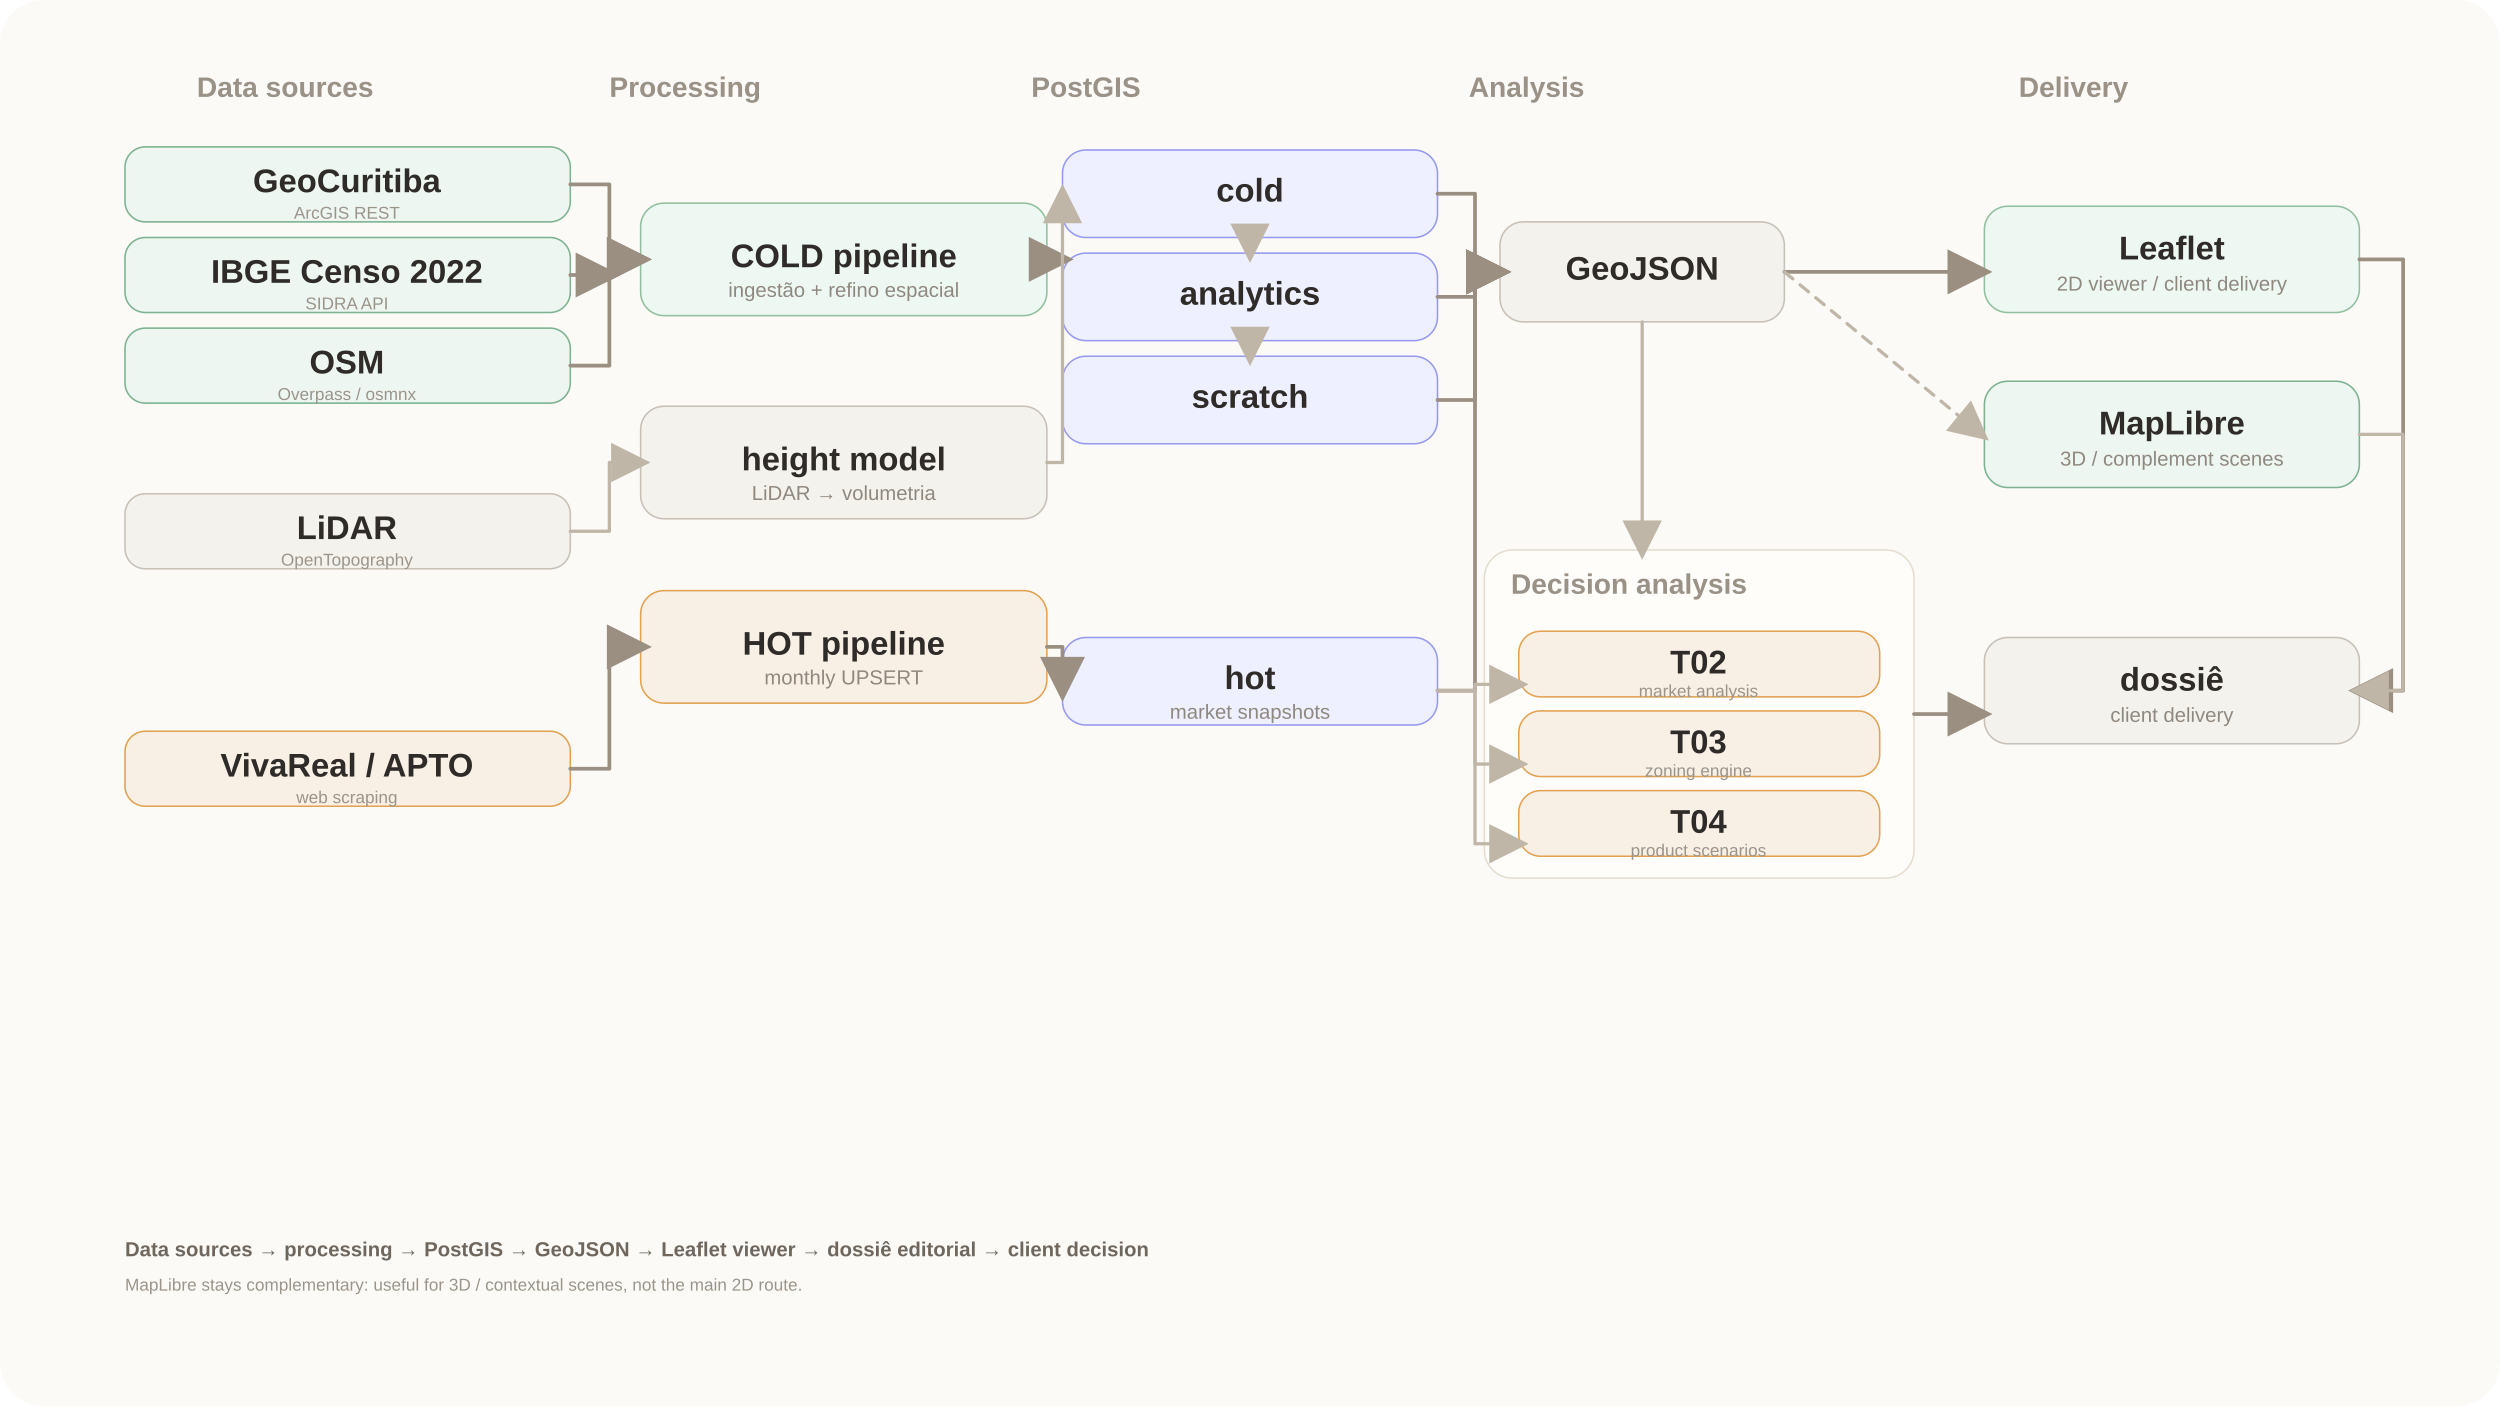
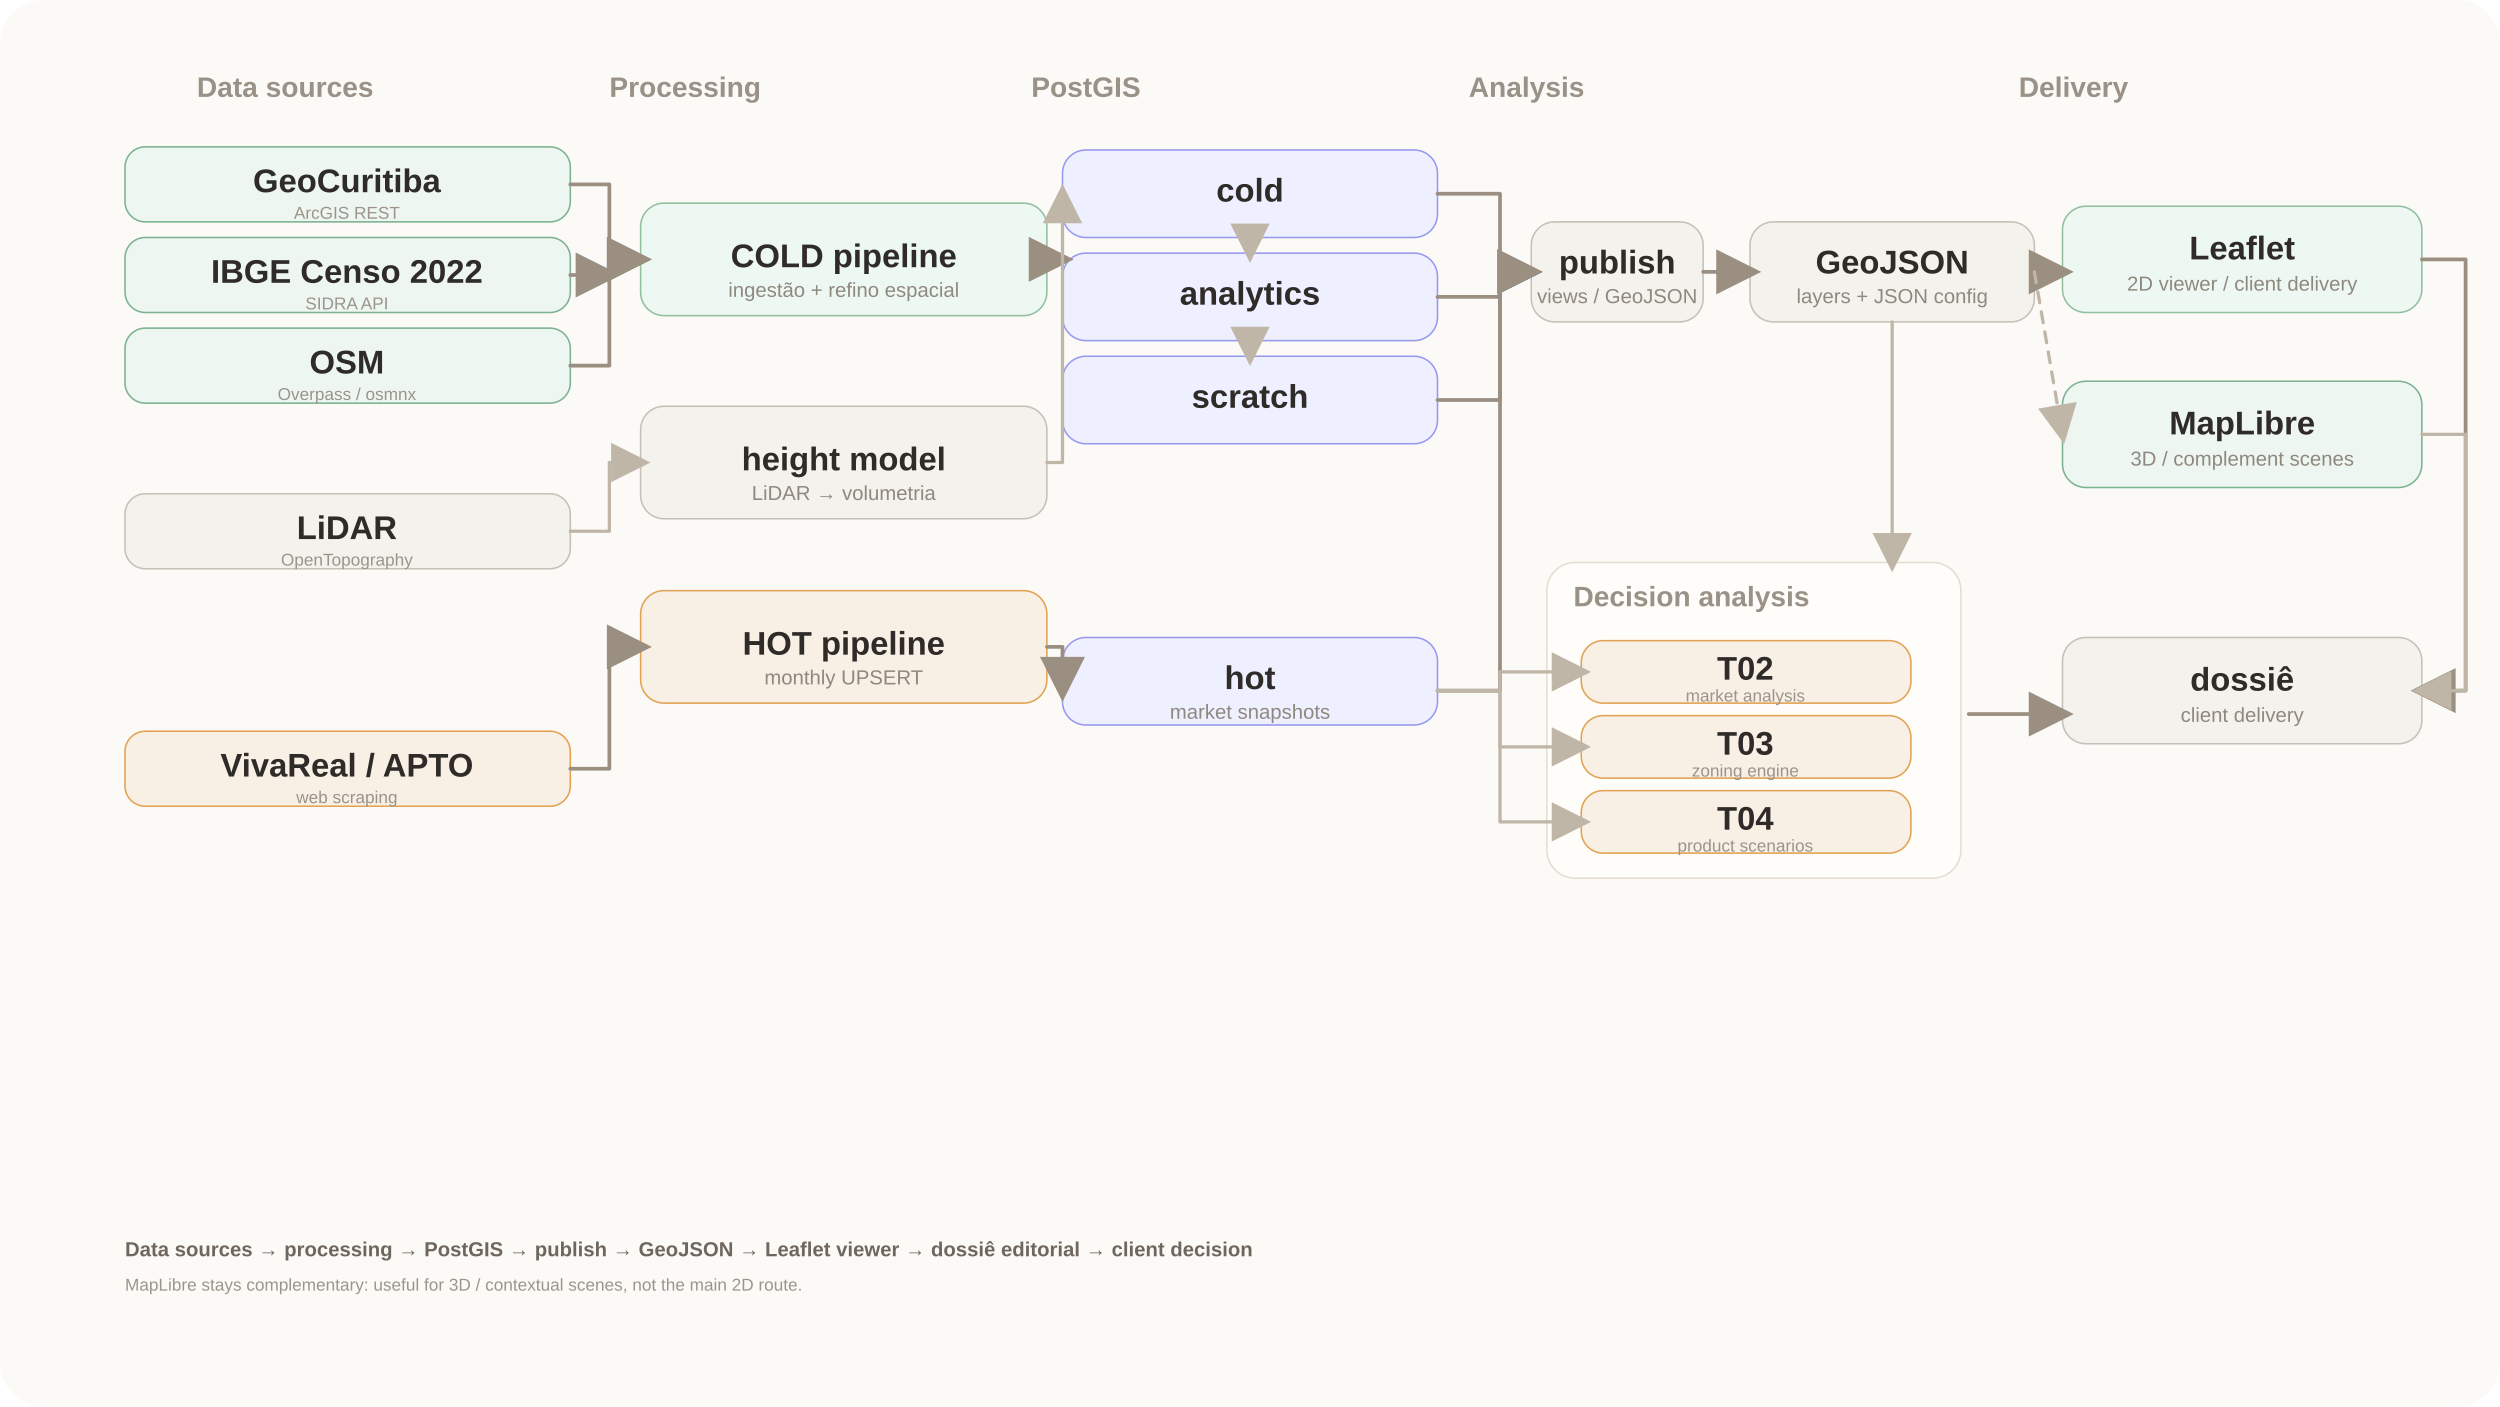
<svg xmlns="http://www.w3.org/2000/svg" width="1600" height="900" viewBox="0 0 1600 900" role="img" aria-labelledby="title desc">
  <defs>
    <marker id="arrow" markerWidth="12" markerHeight="12" refX="9" refY="6" orient="auto" markerUnits="strokeWidth">
      <path d="M 0 0 L 12 6 L 0 12 z" fill="#9b8f81" />
    </marker>
    <marker id="arrowSoft" markerWidth="12" markerHeight="12" refX="9" refY="6" orient="auto" markerUnits="strokeWidth">
      <path d="M 0 0 L 12 6 L 0 12 z" fill="#c0b6a7" />
    </marker>
    <style>
      .bg { fill: #fbfaf7; }
      .label { font: 700 18px/1.2 "Manrope", Arial, sans-serif; fill: #9a9187; }
      .boxTitle { font: 800 21px/1.2 "Manrope", Arial, sans-serif; fill: #2f2b28; }
      .boxSub { font: 500 13px/1.2 "Manrope", Arial, sans-serif; fill: #8f887f; }
      .small { font: 700 13px/1.2 "Manrope", Arial, sans-serif; fill: #6f675d; }
      .tiny { font: 500 11px/1.2 "Manrope", Arial, sans-serif; fill: #9b948a; }
      .green { fill: #edf6f0; stroke: #7db291; }
      .green2 { fill: #eef8f3; stroke: #91bf9f; }
      .lav { fill: #eef0ff; stroke: #9799ef; }
      .orange { fill: #f8efe5; stroke: #e2a252; }
      .grey { fill: #f4f2ec; stroke: #c6c0b7; }
      .line { stroke: #9b8f81; stroke-width: 2.4; fill: none; marker-end: url(#arrow); stroke-linecap: round; stroke-linejoin: round; }
      .lineSoft { stroke: #c0b6a7; stroke-width: 2.1; fill: none; marker-end: url(#arrowSoft); stroke-linecap: round; stroke-linejoin: round; }
      .lineDotted { stroke: #c0b6a7; stroke-width: 2.1; fill: none; stroke-dasharray: 7 6; marker-end: url(#arrowSoft); stroke-linecap: round; stroke-linejoin: round; }
      .panel { fill: #fffdfa; stroke: #e4ddcf; }
    </style>
  </defs>
  <rect class="bg" x="0" y="0" width="1600" height="900" rx="28" />
  <text class="label" x="126" y="62">Data sources</text>
  <text class="label" x="390" y="62">Processing</text>
  <text class="label" x="660" y="62">PostGIS</text>
  <text class="label" x="940" y="62">Analysis</text>
  <text class="label" x="1292" y="62">Delivery</text>
  <rect class="green" x="80" y="94" rx="13" ry="13" width="285" height="48" />
  <text class="boxTitle" x="222" y="123" text-anchor="middle">GeoCuritiba</text>
  <text class="tiny" x="222" y="140" text-anchor="middle">ArcGIS REST</text>
  <rect class="green" x="80" y="152" rx="13" ry="13" width="285" height="48" />
  <text class="boxTitle" x="222" y="181" text-anchor="middle">IBGE Censo 2022</text>
  <text class="tiny" x="222" y="198" text-anchor="middle">SIDRA API</text>
  <rect class="green" x="80" y="210" rx="13" ry="13" width="285" height="48" />
  <text class="boxTitle" x="222" y="239" text-anchor="middle">OSM</text>
  <text class="tiny" x="222" y="256" text-anchor="middle">Overpass / osmnx</text>
  <rect class="grey" x="80" y="316" rx="13" ry="13" width="285" height="48" />
  <text class="boxTitle" x="222" y="345" text-anchor="middle">LiDAR</text>
  <text class="tiny" x="222" y="362" text-anchor="middle">OpenTopography</text>
  <rect class="orange" x="80" y="468" rx="13" ry="13" width="285" height="48" />
  <text class="boxTitle" x="222" y="497" text-anchor="middle">VivaReal / APTO</text>
  <text class="tiny" x="222" y="514" text-anchor="middle">web scraping</text>
  <rect class="green2" x="410" y="130" rx="15" ry="15" width="260" height="72" />
  <text class="boxTitle" x="540" y="171" text-anchor="middle">COLD pipeline</text>
  <text class="boxSub" x="540" y="190" text-anchor="middle">ingestão + refino espacial</text>
  <rect class="grey" x="410" y="260" rx="15" ry="15" width="260" height="72" />
  <text class="boxTitle" x="540" y="301" text-anchor="middle">height model</text>
  <text class="boxSub" x="540" y="320" text-anchor="middle">LiDAR → volumetria</text>
  <rect class="orange" x="410" y="378" rx="15" ry="15" width="260" height="72" />
  <text class="boxTitle" x="540" y="419" text-anchor="middle">HOT pipeline</text>
  <text class="boxSub" x="540" y="438" text-anchor="middle">monthly UPSERT</text>
  <rect class="lav" x="680" y="96" rx="15" ry="15" width="240" height="56" />
  <text class="boxTitle" x="800" y="129" text-anchor="middle" fill="#47459a">cold</text>
  <rect class="lav" x="680" y="162" rx="15" ry="15" width="240" height="56" />
  <text class="boxTitle" x="800" y="195" text-anchor="middle" fill="#47459a">analytics</text>
  <rect class="lav" x="680" y="228" rx="15" ry="15" width="240" height="56" />
  <text class="boxTitle" x="800" y="261" text-anchor="middle" fill="#47459a">scratch</text>
  <rect class="lav" x="680" y="408" rx="15" ry="15" width="240" height="56" />
  <text class="boxTitle" x="800" y="441" text-anchor="middle" fill="#47459a">hot</text>
  <text class="boxSub" x="800" y="460" text-anchor="middle">market snapshots</text>
-   <rect class="grey" x="960" y="142" rx="15" ry="15" width="182" height="64" />
-   <text class="boxTitle" x="1051" y="179" text-anchor="middle">GeoJSON</text>
-   <rect class="panel" x="950" y="352" rx="18" ry="18" width="275" height="210" />
-   <text class="label" x="967" y="380">Decision analysis</text>
-   <rect class="orange" x="972" y="404" rx="14" ry="14" width="231" height="42" />
-   <text class="boxTitle" x="1087" y="431" text-anchor="middle" fill="#b56c3f">T02</text>
-   <text class="tiny" x="1087" y="446" text-anchor="middle">market analysis</text>
-   <rect class="orange" x="972" y="455" rx="14" ry="14" width="231" height="42" />
-   <text class="boxTitle" x="1087" y="482" text-anchor="middle" fill="#b56c3f">T03</text>
-   <text class="tiny" x="1087" y="497" text-anchor="middle">zoning engine</text>
-   <rect class="orange" x="972" y="506" rx="14" ry="14" width="231" height="42" />
-   <text class="boxTitle" x="1087" y="533" text-anchor="middle" fill="#b56c3f">T04</text>
-   <text class="tiny" x="1087" y="548" text-anchor="middle">product scenarios</text>
-   <rect class="green2" x="1270" y="132" rx="15" ry="15" width="240" height="68" />
-   <text class="boxTitle" x="1390" y="166" text-anchor="middle">Leaflet</text>
-   <text class="boxSub" x="1390" y="186" text-anchor="middle">2D viewer / client delivery</text>
-   <rect class="green" x="1270" y="244" rx="15" ry="15" width="240" height="68" />
-   <text class="boxTitle" x="1390" y="278" text-anchor="middle">MapLibre</text>
-   <text class="boxSub" x="1390" y="298" text-anchor="middle">3D / complement scenes</text>
-   <rect class="grey" x="1270" y="408" rx="15" ry="15" width="240" height="68" />
-   <text class="boxTitle" x="1390" y="442" text-anchor="middle">dossiê</text>
-   <text class="boxSub" x="1390" y="462" text-anchor="middle">client delivery</text>
+   <rect class="grey" x="980" y="142" rx="15" ry="15" width="110" height="64" />
+   <text class="boxTitle" x="1035" y="175" text-anchor="middle">publish</text>
+   <text class="boxSub" x="1035" y="194" text-anchor="middle">views / GeoJSON</text>
+   <rect class="grey" x="1120" y="142" rx="15" ry="15" width="182" height="64" />
+   <text class="boxTitle" x="1211" y="175" text-anchor="middle">GeoJSON</text>
+   <text class="boxSub" x="1211" y="194" text-anchor="middle">layers + JSON config</text>
+   <rect class="panel" x="990" y="360" rx="18" ry="18" width="265" height="202" />
+   <text class="label" x="1007" y="388">Decision analysis</text>
+   <rect class="orange" x="1012" y="410" rx="14" ry="14" width="211" height="40" />
+   <text class="boxTitle" x="1117" y="435" text-anchor="middle" fill="#b56c3f">T02</text>
+   <text class="tiny" x="1117" y="449" text-anchor="middle">market analysis</text>
+   <rect class="orange" x="1012" y="458" rx="14" ry="14" width="211" height="40" />
+   <text class="boxTitle" x="1117" y="483" text-anchor="middle" fill="#b56c3f">T03</text>
+   <text class="tiny" x="1117" y="497" text-anchor="middle">zoning engine</text>
+   <rect class="orange" x="1012" y="506" rx="14" ry="14" width="211" height="40" />
+   <text class="boxTitle" x="1117" y="531" text-anchor="middle" fill="#b56c3f">T04</text>
+   <text class="tiny" x="1117" y="545" text-anchor="middle">product scenarios</text>
+   <rect class="green2" x="1320" y="132" rx="15" ry="15" width="230" height="68" />
+   <text class="boxTitle" x="1435" y="166" text-anchor="middle">Leaflet</text>
+   <text class="boxSub" x="1435" y="186" text-anchor="middle">2D viewer / client delivery</text>
+   <rect class="green" x="1320" y="244" rx="15" ry="15" width="230" height="68" />
+   <text class="boxTitle" x="1435" y="278" text-anchor="middle">MapLibre</text>
+   <text class="boxSub" x="1435" y="298" text-anchor="middle">3D / complement scenes</text>
+   <rect class="grey" x="1320" y="408" rx="15" ry="15" width="230" height="68" />
+   <text class="boxTitle" x="1435" y="442" text-anchor="middle">dossiê</text>
+   <text class="boxSub" x="1435" y="462" text-anchor="middle">client delivery</text>
  <path class="line" d="M 365 118 L 390 118 L 390 166 L 410 166" />
  <path class="line" d="M 365 176 L 390 176" />
  <path class="line" d="M 365 234 L 390 234 L 390 166 L 410 166" />
  <path class="lineSoft" d="M 365 340 L 390 340 L 390 296 L 410 296" />
  <path class="line" d="M 365 492 L 390 492 L 390 414 L 410 414" />
  <path class="line" d="M 670 166 L 680 166" />
  <path class="lineSoft" d="M 670 296 L 680 296 L 680 124 L 680 124" />
  <path class="line" d="M 670 414 L 680 414 L 680 442 L 680 442" />
  <path class="lineSoft" d="M 800 152 L 800 162" />
  <path class="lineSoft" d="M 800 218 L 800 228" />
-   <path class="line" d="M 920 124 L 944 124 L 944 174 L 960 174" />
-   <path class="line" d="M 920 190 L 944 190 L 944 174 L 960 174" />
-   <path class="line" d="M 920 256 L 944 256 L 944 174 L 960 174" />
-   <path class="line" d="M 920 442 L 944 442 L 944 174 L 960 174" />
-   <path class="line" d="M 1142 174 L 1268 174" />
-   <path class="lineDotted" d="M 1142 174 L 1268 278" />
-   <path class="lineSoft" d="M 1051 206 L 1051 352" />
-   <path class="lineSoft" d="M 920 442 L 944 442 L 944 438 L 972 438" />
-   <path class="lineSoft" d="M 920 442 L 944 442 L 944 489 L 972 489" />
-   <path class="lineSoft" d="M 920 442 L 944 442 L 944 540 L 972 540" />
-   <path class="line" d="M 1510 166 L 1538 166 L 1538 442 L 1510 442" />
-   <path class="lineSoft" d="M 1510 278 L 1538 278 L 1538 442 L 1510 442" />
-   <path class="line" d="M 1225 457 L 1268 457" />
-   <text class="small" x="80" y="804">Data sources → processing → PostGIS → GeoJSON → Leaflet viewer → dossiê editorial → client decision</text>
+   <path class="line" d="M 920 124 L 960 124 L 960 174 L 980 174" />
+   <path class="line" d="M 920 190 L 960 190 L 960 174 L 980 174" />
+   <path class="line" d="M 920 256 L 960 256 L 960 174 L 980 174" />
+   <path class="line" d="M 920 442 L 960 442 L 960 174 L 980 174" />
+   <path class="line" d="M 1090 174 L 1120 174" />
+   <path class="line" d="M 1302 174 L 1320 174" />
+   <path class="lineDotted" d="M 1302 174 L 1320 278" />
+   <path class="lineSoft" d="M 1211 206 L 1211 360" />
+   <path class="lineSoft" d="M 920 442 L 960 442 L 960 430 L 1012 430" />
+   <path class="lineSoft" d="M 920 442 L 960 442 L 960 478 L 1012 478" />
+   <path class="lineSoft" d="M 920 442 L 960 442 L 960 526 L 1012 526" />
+   <path class="line" d="M 1550 166 L 1578 166 L 1578 442 L 1550 442" />
+   <path class="lineSoft" d="M 1550 278 L 1578 278 L 1578 442 L 1550 442" />
+   <path class="line" d="M 1260 457 L 1320 457" />
+   <text class="small" x="80" y="804">Data sources → processing → PostGIS → publish → GeoJSON → Leaflet viewer → dossiê editorial → client decision</text>
  <text class="tiny" x="80" y="826">MapLibre stays complementary: useful for 3D / contextual scenes, not the main 2D route.</text>
</svg>
